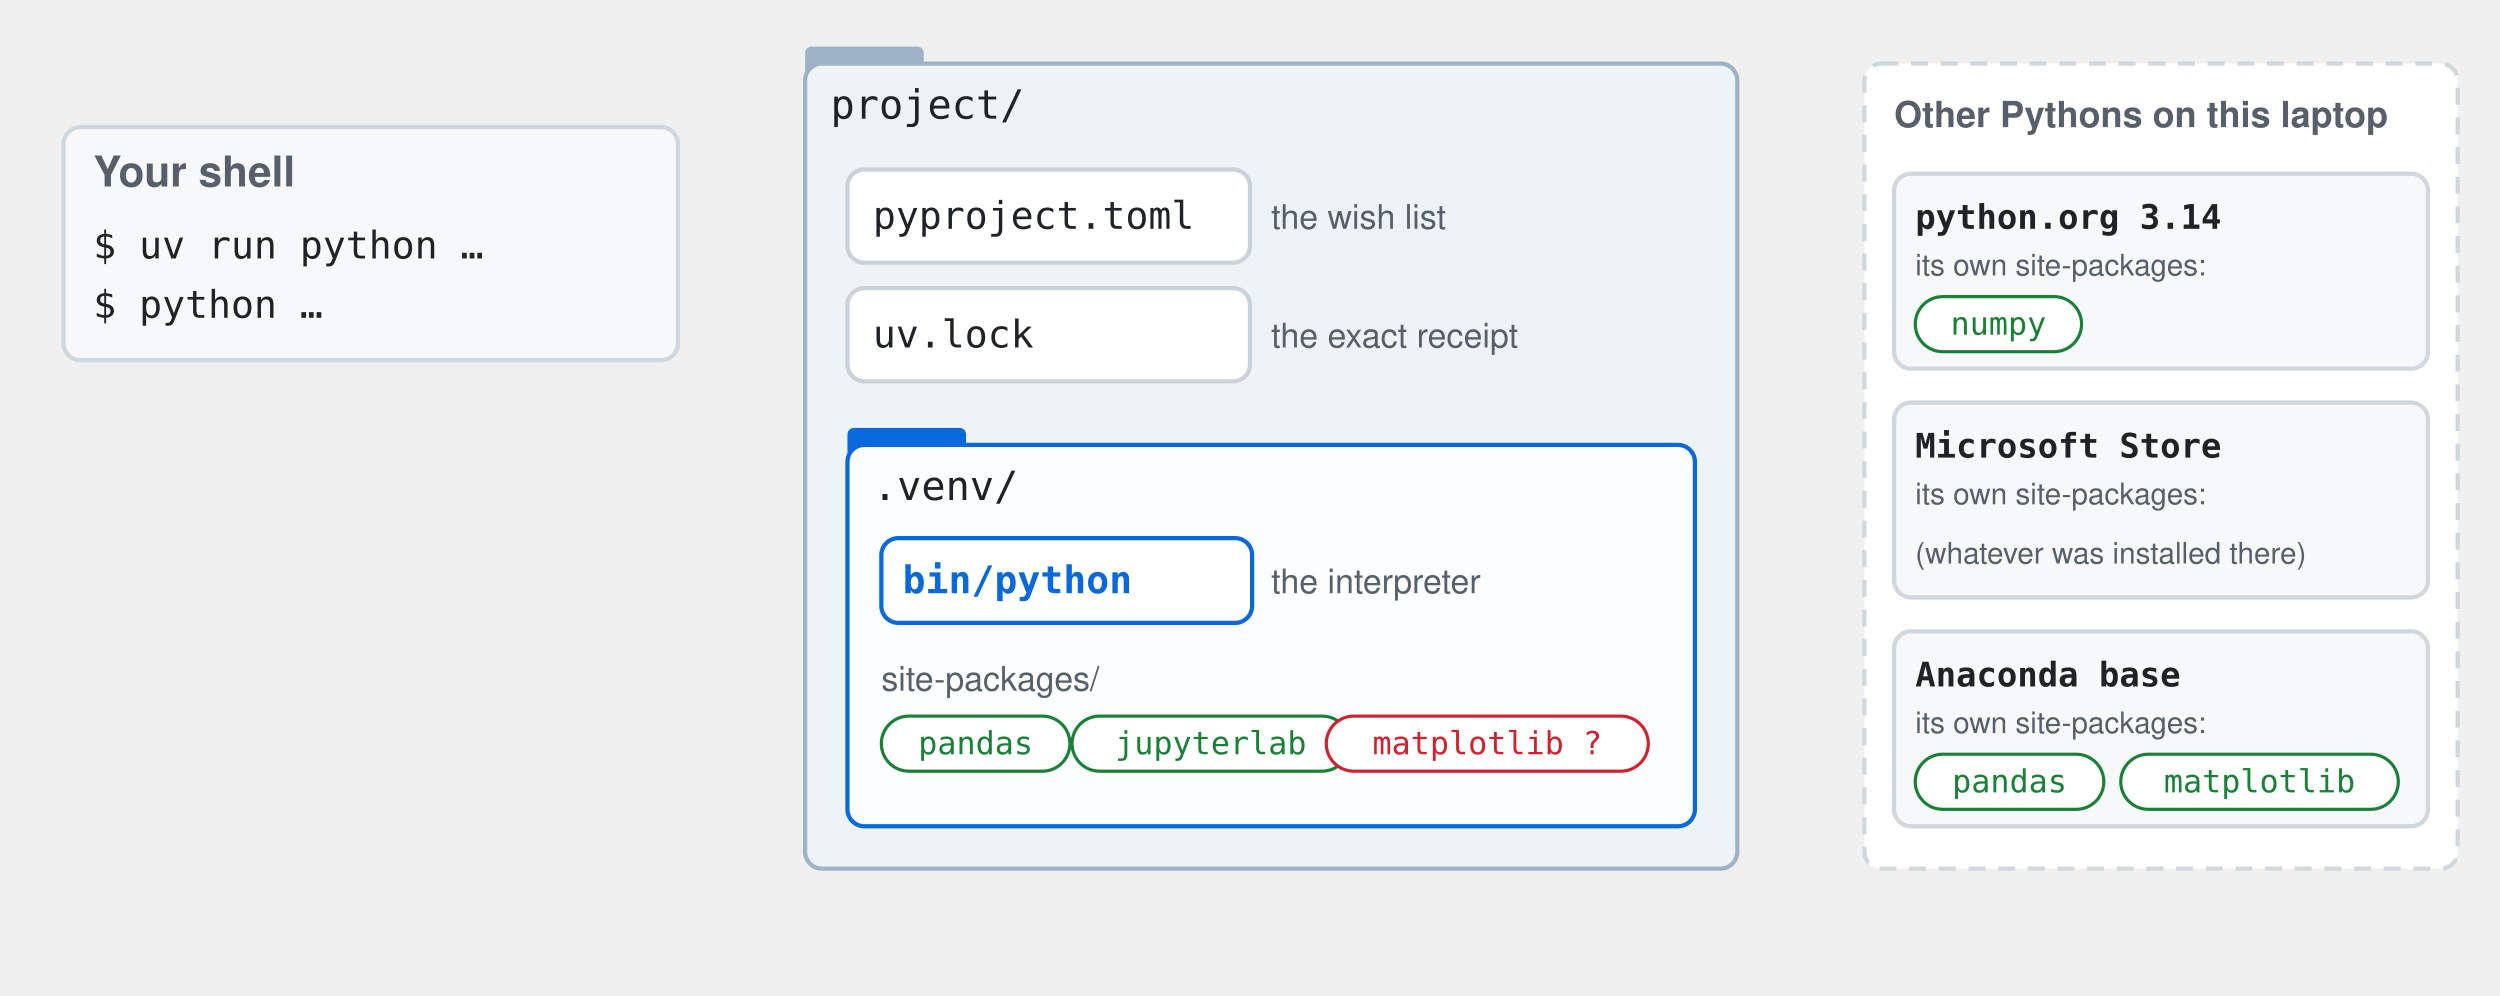
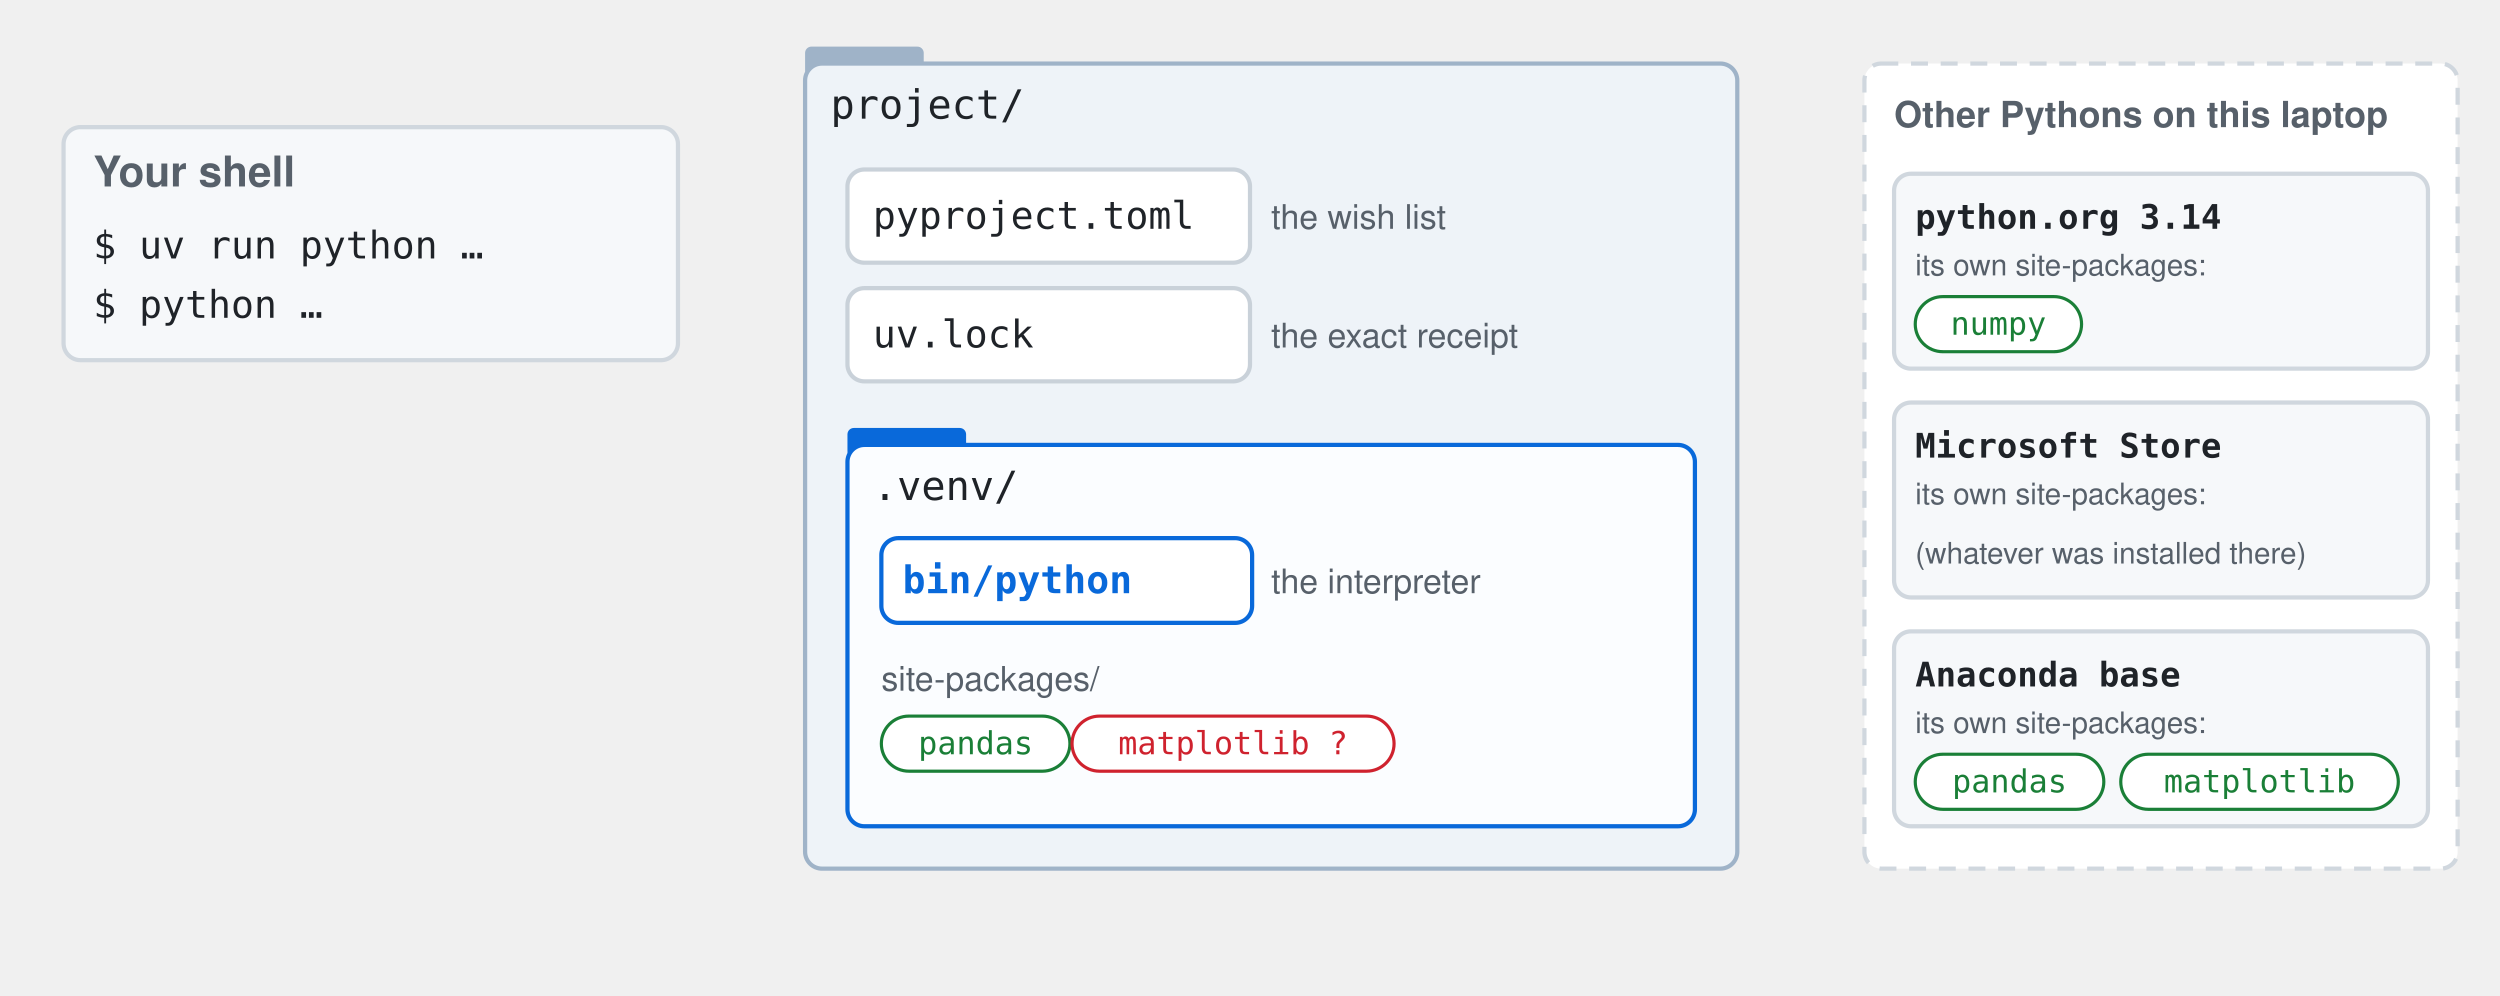
<svg xmlns="http://www.w3.org/2000/svg" width="1180" height="470" viewBox="0 0 1180 470" font-family="-apple-system, BlinkMacSystemFont, 'Segoe UI', Helvetica, Arial, sans-serif" font-size="20" fill="#1f2328">
  <defs>
    <marker id="ah-blue" viewBox="0 0 10 10" refX="9" refY="5" markerWidth="7" markerHeight="7" orient="auto-start-reverse">
      <path d="M0,0 L10,5 L0,10 z" fill="#0969da" />
    </marker>
    <marker id="ah-green" viewBox="0 0 10 10" refX="9" refY="5" markerWidth="7" markerHeight="7" orient="auto-start-reverse">
      <path d="M0,0 L10,5 L0,10 z" fill="#1a7f37" />
    </marker>
    <marker id="ah-red" viewBox="0 0 10 10" refX="9" refY="5" markerWidth="7" markerHeight="7" orient="auto-start-reverse">
      <path d="M0,0 L10,5 L0,10 z" fill="#cf222e" />
    </marker>
    <marker id="ah-purple" viewBox="0 0 10 10" refX="9" refY="5" markerWidth="7" markerHeight="7" orient="auto-start-reverse">
      <path d="M0,0 L10,5 L0,10 z" fill="#8250df" />
    </marker>
    <marker id="ah-ink" viewBox="0 0 10 10" refX="9" refY="5" markerWidth="7" markerHeight="7" orient="auto-start-reverse">
      <path d="M0,0 L10,5 L0,10 z" fill="#57606a" />
    </marker>
    <marker id="ah-orange" viewBox="0 0 10 10" refX="9" refY="5" markerWidth="7" markerHeight="7" orient="auto-start-reverse">
      <path d="M0,0 L10,5 L0,10 z" fill="#bc4c00" />
    </marker>
  </defs>
  <rect x="30" y="60" width="290" height="110" rx="8" fill="#f6f8fa" stroke="#d0d7de" stroke-width="2" />
  <text x="44" y="88" font-size="20" fill="#57606a" font-weight="700" text-anchor="start">Your shell</text>
  <text x="44" y="122" font-family="'SF Mono', Menlo, Consolas, 'DejaVu Sans Mono', monospace" font-size="18" fill="#1f2328" font-weight="400" textLength="183.6" lengthAdjust="spacingAndGlyphs" xml:space="preserve">$ uv run python …</text>
  <text x="44" y="150" font-family="'SF Mono', Menlo, Consolas, 'DejaVu Sans Mono', monospace" font-size="18" fill="#1f2328" font-weight="400" textLength="108.0" lengthAdjust="spacingAndGlyphs" xml:space="preserve">$ python …</text>
  <rect x="380" y="22" width="56" height="14" rx="3" fill="#9fb3c8" />
  <rect x="380" y="30" width="440" height="380" rx="8" fill="#eef3f8" stroke="#9fb3c8" stroke-width="2" />
  <text x="392" y="56" font-family="'SF Mono', Menlo, Consolas, 'DejaVu Sans Mono', monospace" font-size="19" fill="#1f2328" font-weight="400" textLength="91.2" lengthAdjust="spacingAndGlyphs" xml:space="preserve">project/</text>
  <rect x="400" y="80" width="190" height="44" rx="8" fill="#fff" stroke="#c9d1d9" stroke-width="2" />
  <text x="412" y="108" font-family="'SF Mono', Menlo, Consolas, 'DejaVu Sans Mono', monospace" font-size="18" fill="#1f2328" font-weight="400" textLength="151.2" lengthAdjust="spacingAndGlyphs" xml:space="preserve">pyproject.toml</text>
  <text x="600" y="108" font-size="16" fill="#57606a" font-weight="400" text-anchor="start">the wish list</text>
  <rect x="400" y="136" width="190" height="44" rx="8" fill="#fff" stroke="#c9d1d9" stroke-width="2" />
  <text x="412" y="164" font-family="'SF Mono', Menlo, Consolas, 'DejaVu Sans Mono', monospace" font-size="18" fill="#1f2328" font-weight="400" textLength="75.6" lengthAdjust="spacingAndGlyphs" xml:space="preserve">uv.lock</text>
  <text x="600" y="164" font-size="16" fill="#57606a" font-weight="400" text-anchor="start">the exact receipt</text>
  <rect x="400" y="202" width="56" height="14" rx="3" fill="#0969da" />
  <rect x="400" y="210" width="400" height="180" rx="8" fill="#fbfdff" stroke="#0969da" stroke-width="2" />
  <text x="412" y="236" font-family="'SF Mono', Menlo, Consolas, 'DejaVu Sans Mono', monospace" font-size="19" fill="#1f2328" font-weight="400" textLength="68.4" lengthAdjust="spacingAndGlyphs" xml:space="preserve">.venv/</text>
  <rect x="416" y="254" width="175" height="40" rx="8" fill="#fff" stroke="#0969da" stroke-width="2" />
  <text x="426" y="280" font-family="'SF Mono', Menlo, Consolas, 'DejaVu Sans Mono', monospace" font-size="18" fill="#0969da" font-weight="700" textLength="108.0" lengthAdjust="spacingAndGlyphs" xml:space="preserve">bin/python</text>
  <text x="600" y="280" font-size="16" fill="#57606a" font-weight="400" text-anchor="start">the interpreter</text>
  <text x="416" y="326" font-size="16" fill="#57606a" font-weight="400" text-anchor="start">site-packages/</text>
  <rect x="416" y="338" width="89.0" height="26" rx="13" fill="#fff" stroke="#1a7f37" stroke-width="1.5" />
  <text x="460.5" y="356" text-anchor="middle" font-family="'SF Mono', Menlo, Consolas, 'DejaVu Sans Mono', monospace" font-size="15" fill="#1a7f37">pandas</text>
-   <rect x="506" y="338" width="131.0" height="26" rx="13" fill="#fff" stroke="#1a7f37" stroke-width="1.5" />
-   <text x="571.5" y="356" text-anchor="middle" font-family="'SF Mono', Menlo, Consolas, 'DejaVu Sans Mono', monospace" font-size="15" fill="#1a7f37">jupyterlab</text>
-   <rect x="626" y="338" width="152.0" height="26" rx="13" fill="#fff" stroke="#cf222e" stroke-width="1.5" />
-   <text x="702.0" y="356" text-anchor="middle" font-family="'SF Mono', Menlo, Consolas, 'DejaVu Sans Mono', monospace" font-size="15" fill="#cf222e">matplotlib ?</text>
+   <rect x="506" y="338" width="152.0" height="26" rx="13" fill="#fff" stroke="#cf222e" stroke-width="1.5" />
+   <text x="582.0" y="356" text-anchor="middle" font-family="'SF Mono', Menlo, Consolas, 'DejaVu Sans Mono', monospace" font-size="15" fill="#cf222e">matplotlib ?</text>
  <rect x="880" y="30" width="280" height="380" rx="8" fill="#fff" stroke="#d0d7de" stroke-width="2" stroke-dasharray="8 6" />
  <text x="894" y="60" font-size="17" fill="#57606a" font-weight="700" text-anchor="start">Other Pythons on this laptop</text>
  <rect x="894" y="82" width="252" height="92" rx="8" fill="#f6f8fa" stroke="#d0d7de" stroke-width="2" />
  <text x="904" y="108" font-family="'SF Mono', Menlo, Consolas, 'DejaVu Sans Mono', monospace" font-size="16" fill="#1f2328" font-weight="700" textLength="144.0" lengthAdjust="spacingAndGlyphs" xml:space="preserve">python.org 3.14</text>
  <text x="904" y="130" font-size="14" fill="#57606a" font-weight="400" text-anchor="start">its own site-packages:</text>
  <rect x="904" y="140" width="78.5" height="26" rx="13" fill="#fff" stroke="#1a7f37" stroke-width="1.5" />
  <text x="943.25" y="158" text-anchor="middle" font-family="'SF Mono', Menlo, Consolas, 'DejaVu Sans Mono', monospace" font-size="15" fill="#1a7f37">numpy</text>
  <rect x="894" y="190" width="252" height="92" rx="8" fill="#f6f8fa" stroke="#d0d7de" stroke-width="2" />
  <text x="904" y="216" font-family="'SF Mono', Menlo, Consolas, 'DejaVu Sans Mono', monospace" font-size="16" fill="#1f2328" font-weight="700" textLength="144.0" lengthAdjust="spacingAndGlyphs" xml:space="preserve">Microsoft Store</text>
  <text x="904" y="238" font-size="14" fill="#57606a" font-weight="400" text-anchor="start">its own site-packages:</text>
  <text x="904" y="266" font-size="14" fill="#57606a" font-weight="400" text-anchor="start">(whatever was installed there)</text>
  <rect x="894" y="298" width="252" height="92" rx="8" fill="#f6f8fa" stroke="#d0d7de" stroke-width="2" />
  <text x="904" y="324" font-family="'SF Mono', Menlo, Consolas, 'DejaVu Sans Mono', monospace" font-size="16" fill="#1f2328" font-weight="700" textLength="124.8" lengthAdjust="spacingAndGlyphs" xml:space="preserve">Anaconda base</text>
  <text x="904" y="346" font-size="14" fill="#57606a" font-weight="400" text-anchor="start">its own site-packages:</text>
  <rect x="904" y="356" width="89.0" height="26" rx="13" fill="#fff" stroke="#1a7f37" stroke-width="1.5" />
  <text x="948.5" y="374" text-anchor="middle" font-family="'SF Mono', Menlo, Consolas, 'DejaVu Sans Mono', monospace" font-size="15" fill="#1a7f37">pandas</text>
  <rect x="1001.0" y="356" width="131.0" height="26" rx="13" fill="#fff" stroke="#1a7f37" stroke-width="1.5" />
  <text x="1066.5" y="374" text-anchor="middle" font-family="'SF Mono', Menlo, Consolas, 'DejaVu Sans Mono', monospace" font-size="15" fill="#1a7f37">matplotlib</text>
</svg>
